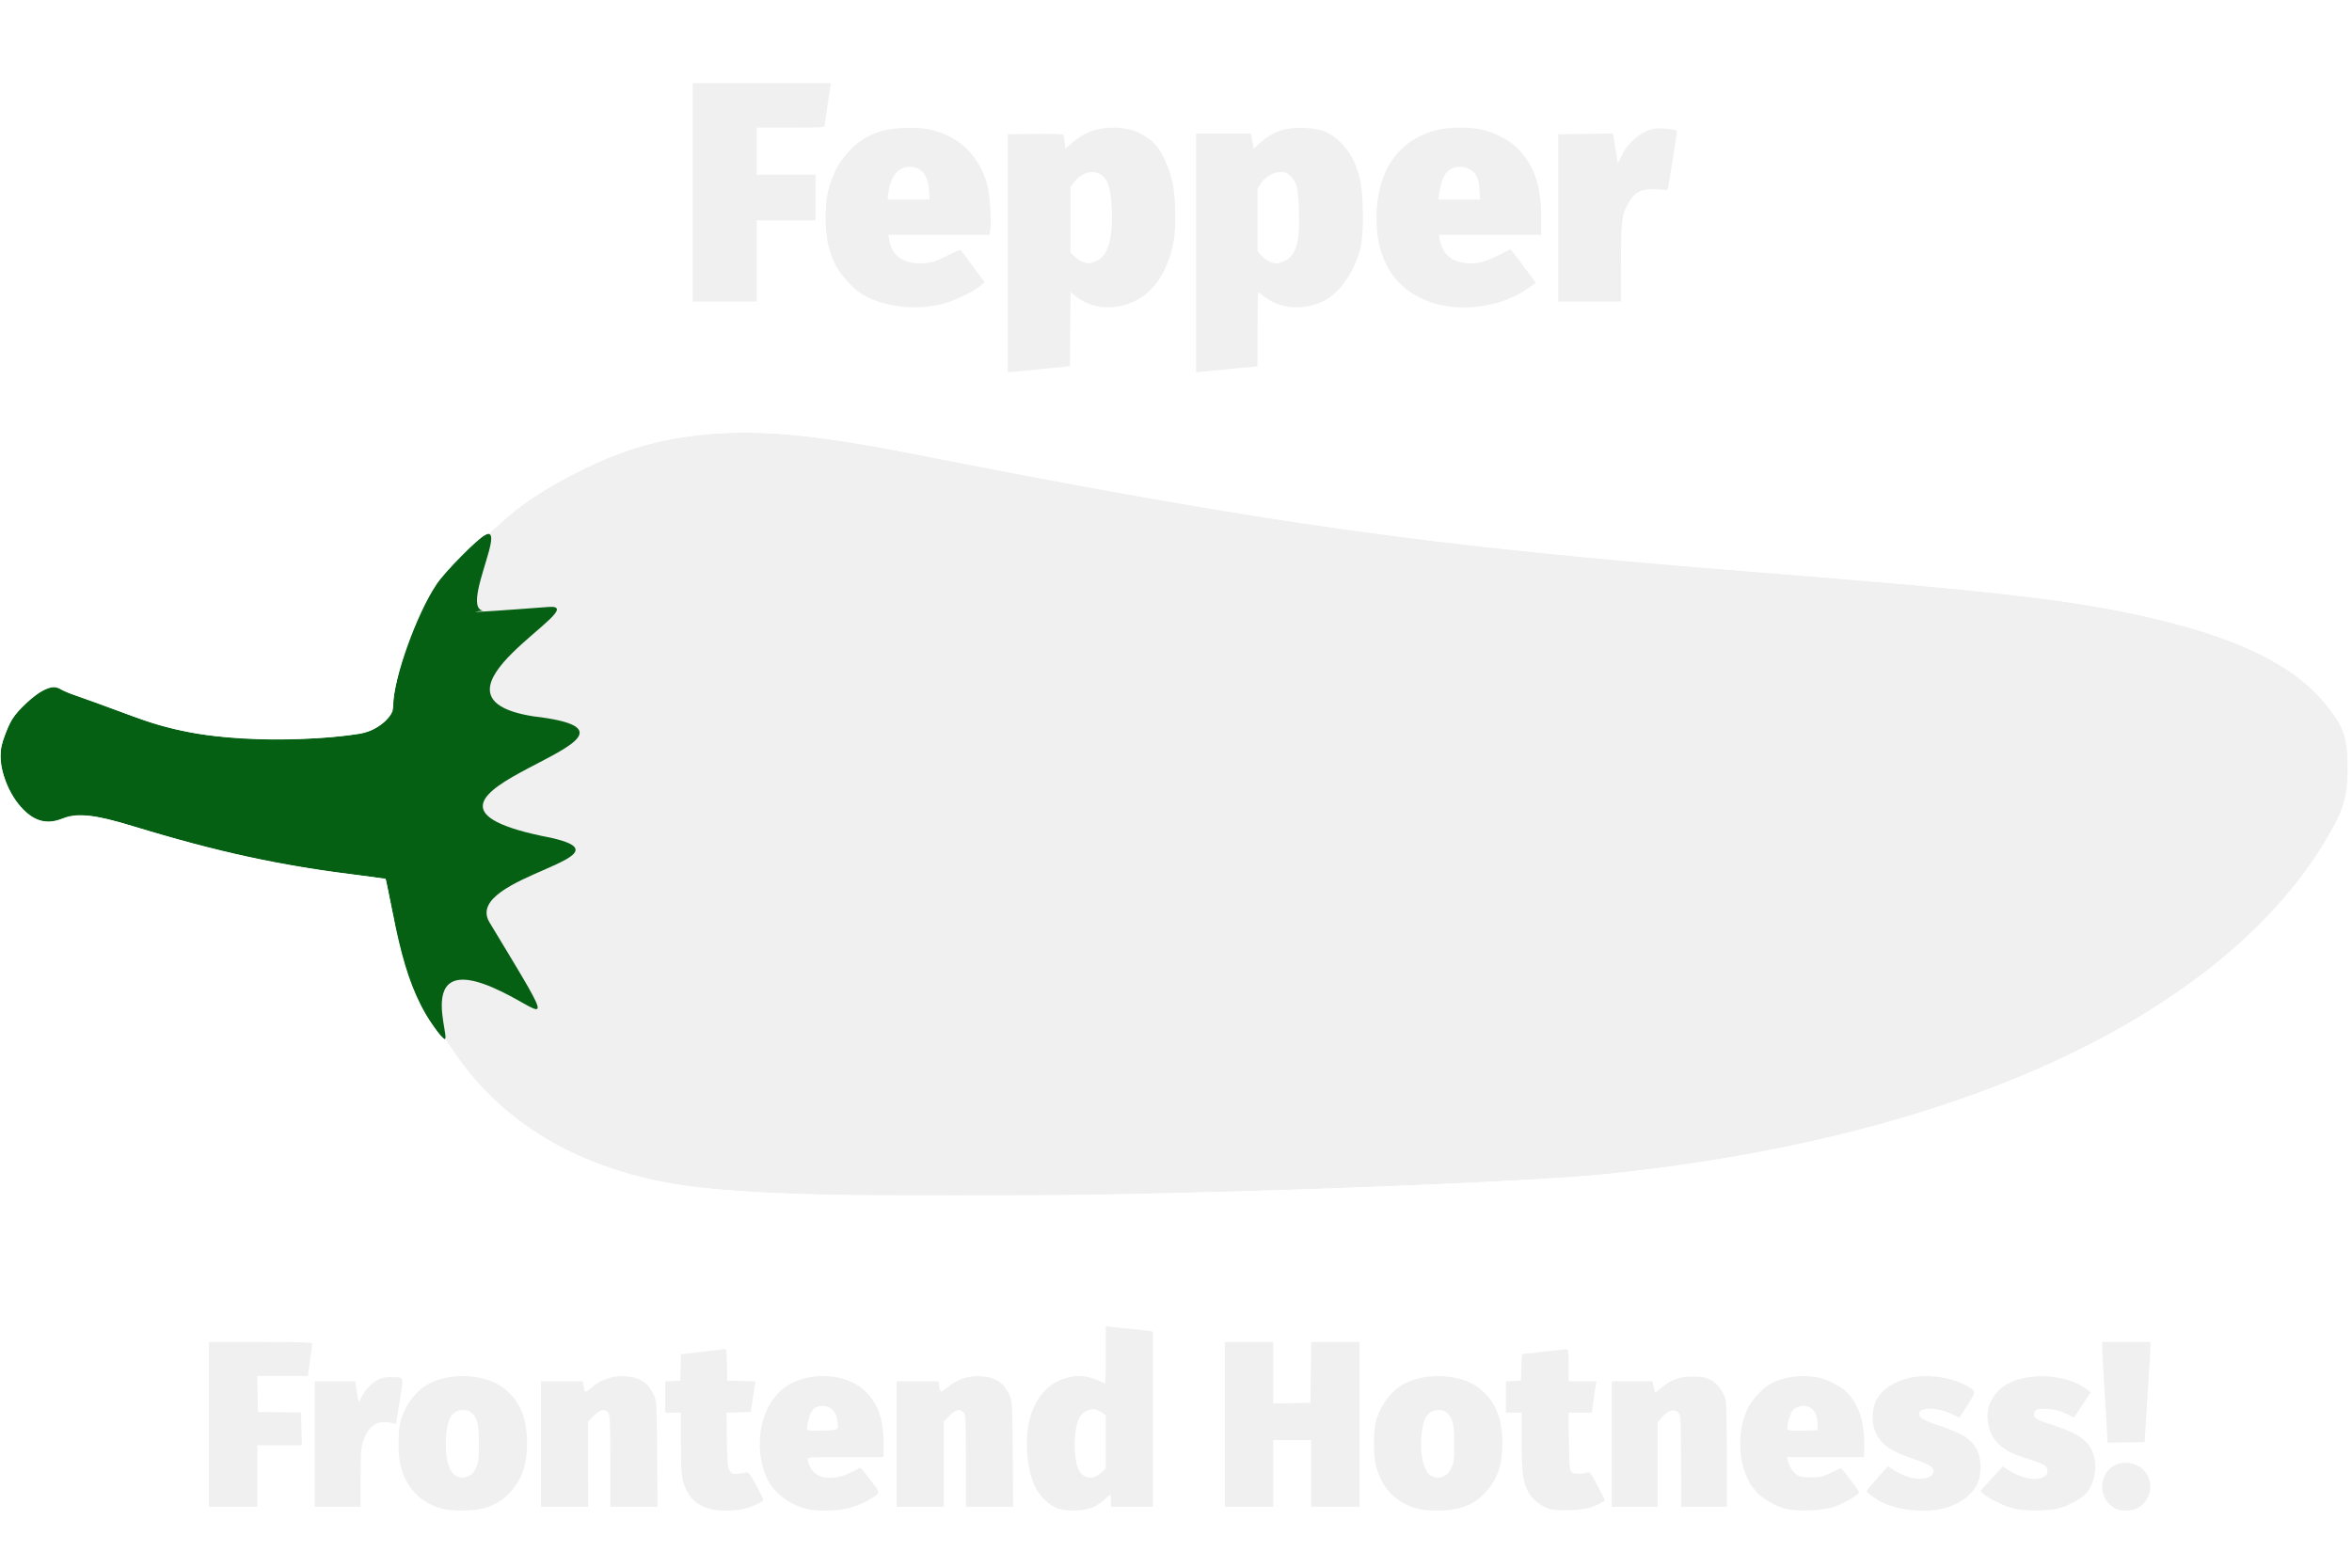
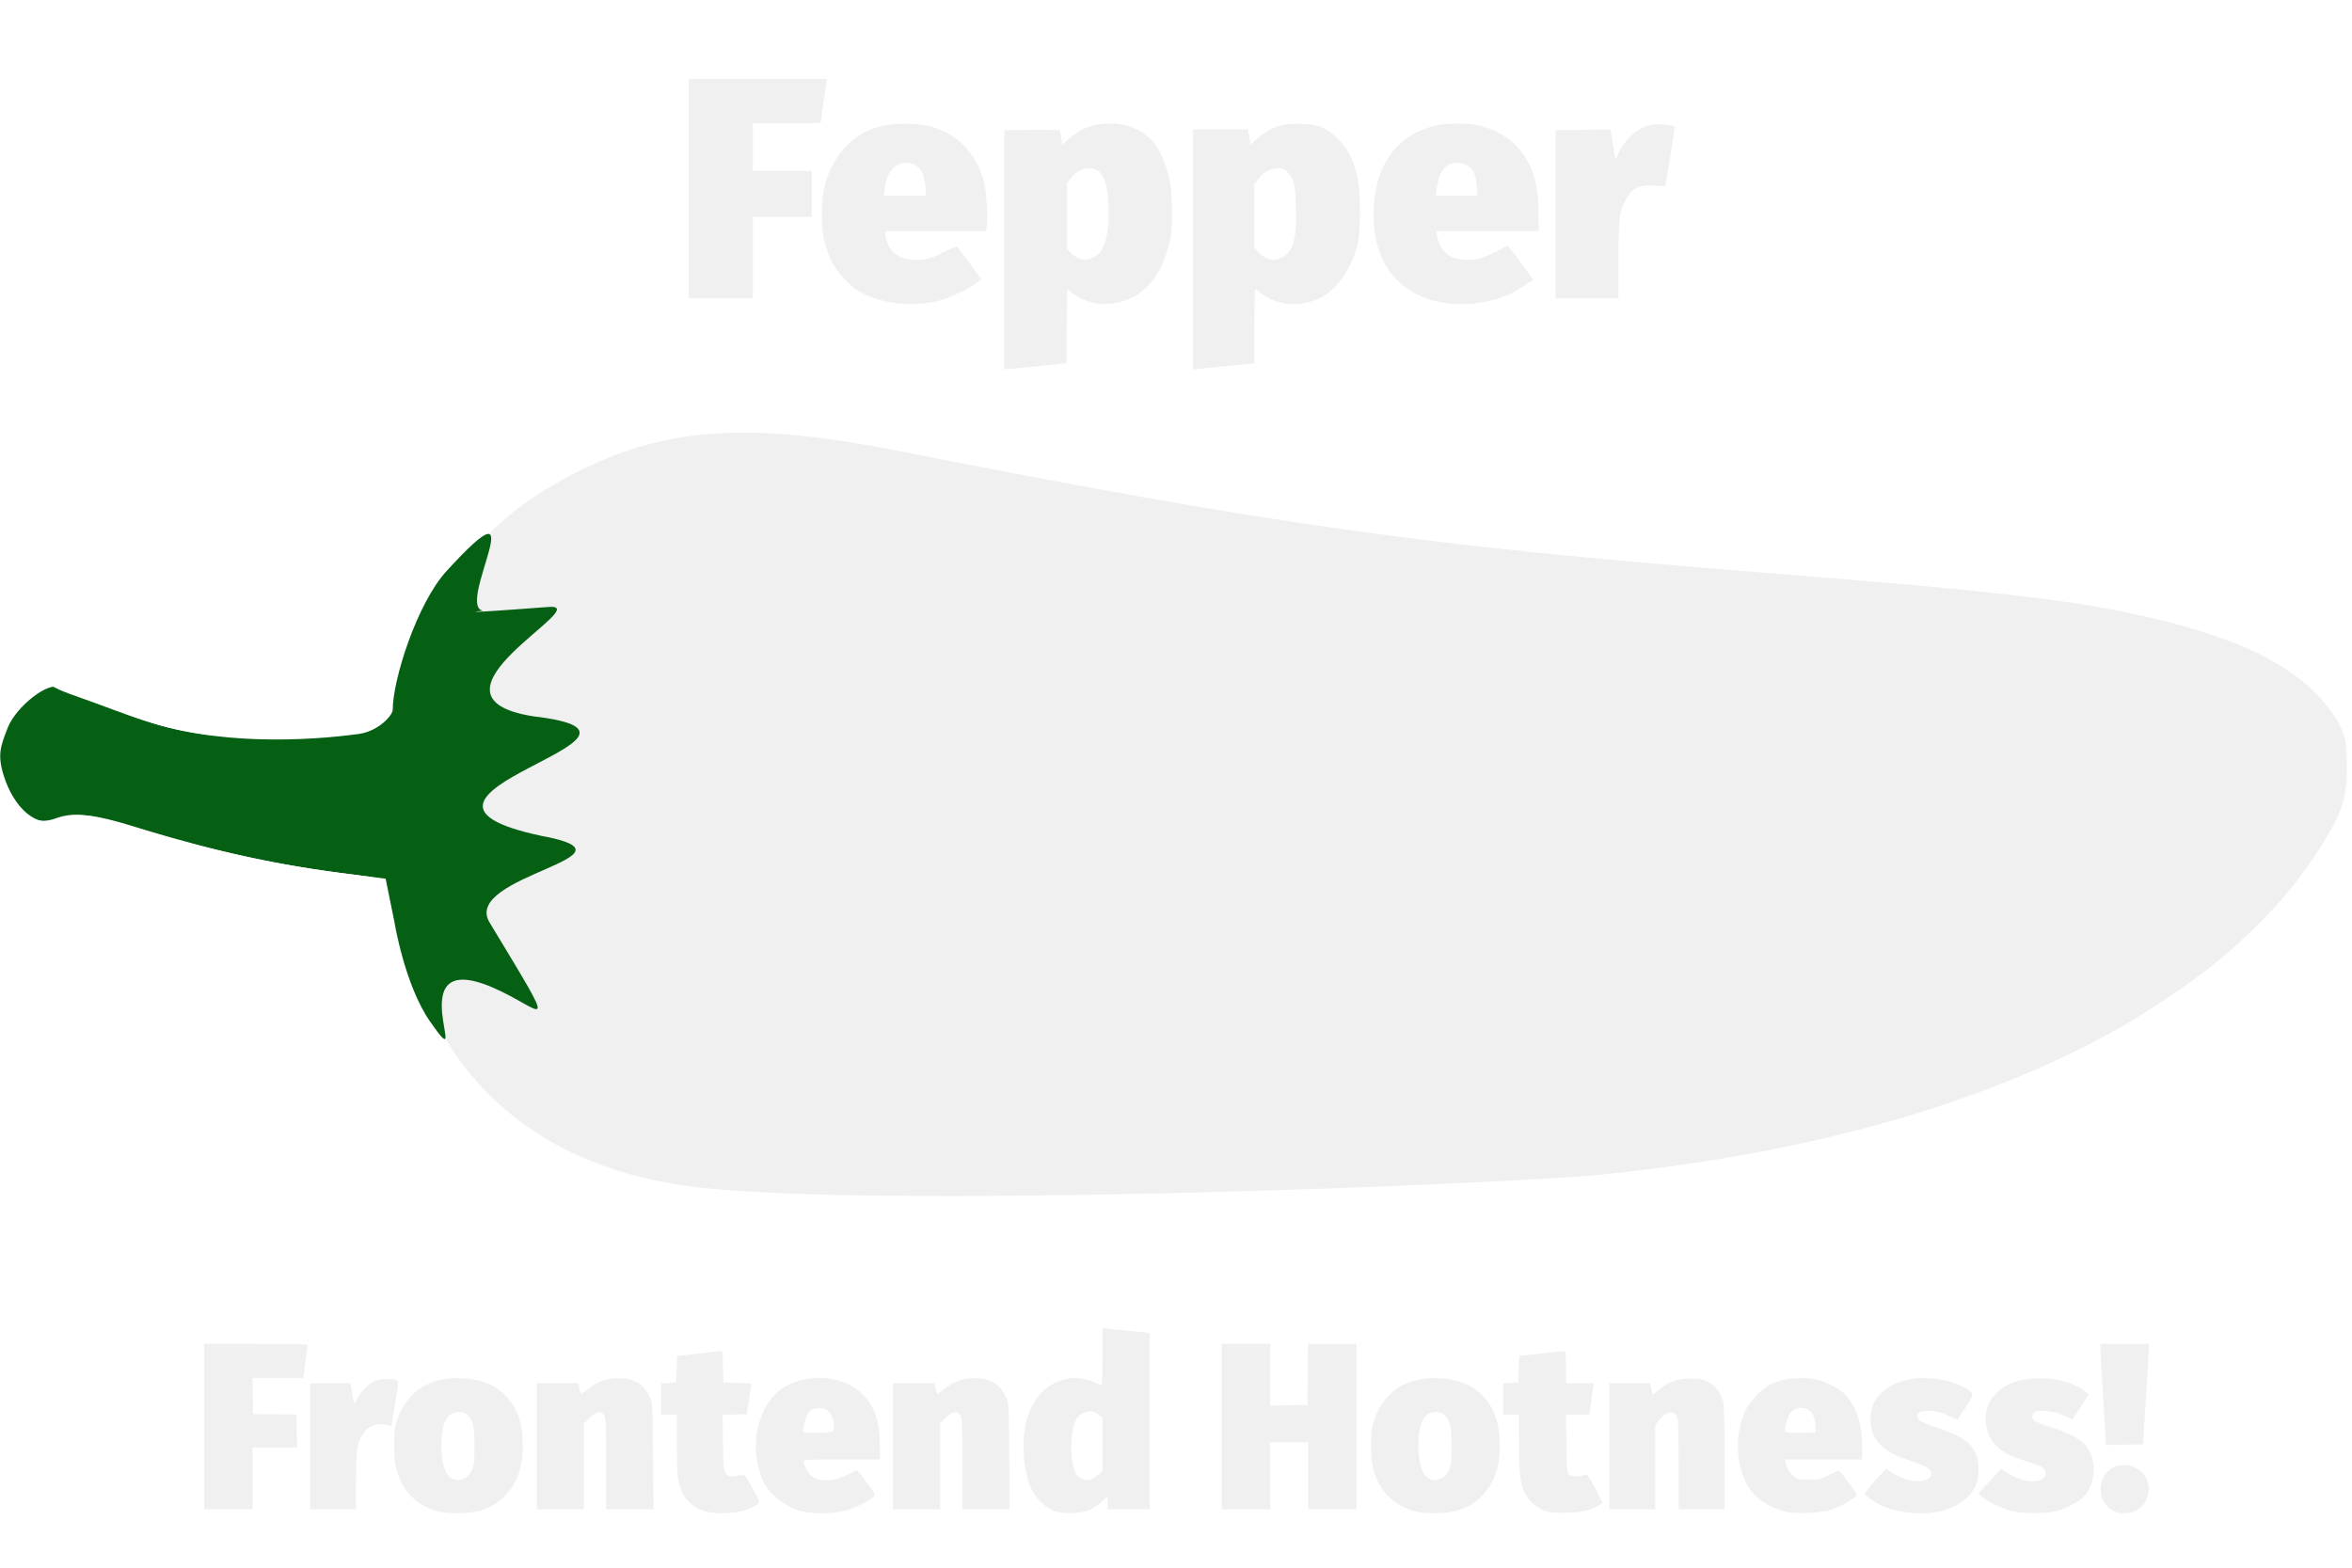
- <svg xmlns="http://www.w3.org/2000/svg" viewBox="0 0 300 200" height="200" width="300" version="1.1" id="svg3553">
+ <svg xmlns="http://www.w3.org/2000/svg" id="svg3553" version="1.1" width="300" height="200" viewBox="0 0 300 200">
  <defs id="defs18" />
-   <path id="path3563" d="m 0,104 0,-50 150,0 150,0 0,50 0,50 -150,0 -150,0 z m 204.156,45.858 c 50.145,-5.021 80.637,-22.737 92.497,-42.693 2.088,-3.513 2.791,-5.226 2.791,-9.166 0,-4.053 -0.606,-5.337 -2.565,-7.852 C 293.241,85.48 286.914,82.059 277.274,79.547 266.546,76.752 257.297,75.609 224.416,73.011 181.441,69.617 162.183,66.898 114.156,57.445 93.602,53.399 82.483,54.653 69.561,62.473 c -7.442,4.504 -12.756,11.004 -16.183,19.797 -1.501,3.849 -2.728,7.559 -2.728,8.243 0,2.691 -4.939,3.987 -15.195,3.987 -8.632,0 -11.48,-0.436 -19.263,-2.949 C 7.373,88.704 6.964,88.66 4.329,90.272 c -4.288,2.624 -4.859,9.406 -1.093,13 1.723,1.645 2.566,1.818 5.065,1.041 2.348,-0.73 4.491,-0.437 9.888,1.35 6.591,2.183 17.331,4.49 27.439,5.895 l 4.719,0.656 1.386,6.906 c 3.43,17.089 15.5,29.326 35.79,32.171 22.109,3.1 103.87,-0.155 116.633,-1.433 z" style="fill:#ffffff" />
-   <g style="display:inline" transform="translate(0.3,100)" id="layer2">
-     <g style="fill:#056013;fill-opacity:1" id="layer1" transform="matrix(0.7630778,0,0,1,-48.20587,-950.2357)">
-       <path style="fill:#056013;fill-opacity:1" d="m 134.662,980.556 c -4.253,-4.666 -5.955,-12.705 -5.955,-12.705 l -1.465,-5.511 -7.676,-0.749 c -14.561,-1.421 -26.623,-4.075 -34.755,-5.993 -5.905,-1.393 -9.294,-1.733 -11.503,-0.938 -4.509,1.622 -8.277,-1.599 -9.86,-5.363 -1.143,-2.719 -0.614,-3.82 0.638,-6.241 1.412,-2.73 7.004,-6.021 8.578,-5.048 0.416,0.257 1.545,0.648 2.51,0.87 0.965,0.221 5.804,1.568 10.754,2.993 12.438,3.581 28.554,2.876 36.847,1.995 3.272,-0.347 5.653,-2.369 5.653,-3.104 0,-3.809 4.051,-13.537 8.964,-17.647 15.51,-12.977 1.354,4.633 6.169,5.026 0,0 -6.829,0.555 10.929,-0.475 8.175,-0.474 -23.457,11.437 -2.563,13.955 27.733,2.473 -30.426,10.106 1.344,15.249 18.235,2.579 -13.403,5.052 -8.669,11.038 12.23,15.464 9.005,11.079 0.475,8.292 -16.068,-5.251 -2.81,12.697 -10.414,4.355 z" id="path4221" />
+   <path style="fill:#ffffff" d="m 0,104 0,-50 150,0 150,0 0,50 0,50 -150,0 -150,0 z m 204.156,45.858 c 50.145,-5.021 80.637,-22.737 92.497,-42.693 2.088,-3.513 2.791,-5.226 2.791,-9.166 0,-4.053 -0.606,-5.337 -2.565,-7.852 C 293.241,85.48 286.914,82.059 277.274,79.547 266.546,76.752 257.297,75.609 224.416,73.011 181.441,69.617 162.183,66.898 114.156,57.445 93.602,53.399 82.483,54.653 69.561,62.473 c -7.442,4.504 -12.756,11.004 -16.183,19.797 -1.501,3.849 -2.728,7.559 -2.728,8.243 0,2.691 -4.939,3.987 -15.195,3.987 -8.632,0 -11.48,-0.436 -19.263,-2.949 C 7.373,88.704 6.964,88.66 4.329,90.272 c -4.288,2.624 -4.859,9.406 -1.093,13 1.723,1.645 2.566,1.818 5.065,1.041 2.348,-0.73 4.491,-0.437 9.888,1.35 6.591,2.183 17.331,4.49 27.439,5.895 l 4.719,0.656 1.386,6.906 c 3.43,17.089 15.5,29.326 35.79,32.171 22.109,3.1 103.87,-0.155 116.633,-1.433 z" id="path3563" />
+   <g id="layer2" transform="translate(0.3,100)" style="display:inline">
+     <g transform="matrix(0.7630778,0,0,1,-48.20587,-950.2357)" id="layer1" style="fill:#056013;fill-opacity:1">
+       <path id="path4221" d="m 134.662,980.556 c -4.253,-4.666 -5.955,-12.705 -5.955,-12.705 l -1.465,-5.511 -7.676,-0.749 c -14.561,-1.421 -26.623,-4.075 -34.755,-5.993 -5.905,-1.393 -9.294,-1.733 -11.503,-0.938 -4.509,1.622 -8.277,-1.599 -9.86,-5.363 -1.143,-2.719 -0.614,-3.82 0.638,-6.241 1.412,-2.73 7.004,-6.021 8.578,-5.048 0.416,0.257 1.545,0.648 2.51,0.87 0.965,0.221 5.804,1.568 10.754,2.993 12.438,3.581 28.554,2.876 36.847,1.995 3.272,-0.347 5.653,-2.369 5.653,-3.104 0,-3.809 4.051,-13.537 8.964,-17.647 15.51,-12.977 1.354,4.633 6.169,5.026 0,0 -6.829,0.555 10.929,-0.475 8.175,-0.474 -23.457,11.437 -2.563,13.955 27.733,2.473 -30.426,10.106 1.344,15.249 18.235,2.579 -13.403,5.052 -8.669,11.038 12.23,15.464 9.005,11.079 0.475,8.292 -16.068,-5.251 -2.81,12.697 -10.414,4.355 z" style="fill:#056013;fill-opacity:1" />
    </g>
  </g>
-   <g transform="translate(0,100)" style="display:inline" id="layer4">
+   <g id="layer4" style="display:inline" transform="matrix(0.9962548,0,0,0.9949823,0.3000495,99.60089)">
    <g id="g3455">
      <g id="g3448">
-         <g transform="translate(0,-46)" clip-path="url(#clipPath4284)" id="g4268">
+         <g id="g4268" clip-path="url(#clipPath4284)" transform="translate(0,-46)">
          <g id="g4263">
            <g id="g3444">
-               <g id="g3441" transform="translate(0,-0.05)">
-                 <path style="fill:#ffffff" d="m -0.308,55.489 0.098,-109.866 168.111,-0.038 133.213,0.009 0.008,104.643 -0.008,96.357 -134.013,0 -167.409,0 z m 62.001,82.98 c 1.463,-0.406 2.425,-0.993 3.431,-2.093 1.444,-1.58 2.102,-3.491 2.102,-6.107 1.8e-5,-3.387 -0.941,-5.598 -3.059,-7.189 -2.281,-1.714 -6.572,-1.967 -9.365,-0.551 -1.801,0.913 -3.333,3.017 -3.789,5.205 -0.267,1.282 -0.229,4.125 0.071,5.293 0.735,2.861 2.56,4.754 5.292,5.49 1.287,0.347 3.981,0.322 5.317,-0.048 z m -3.395,-4.056 c -1.004,-0.367 -1.585,-2.403 -1.418,-4.973 0.159,-2.447 0.824,-3.507 2.204,-3.507 0.536,0 0.809,0.103 1.137,0.432 0.7,0.7 0.865,1.443 0.865,3.904 0,1.97 -0.046,2.351 -0.368,3.049 -0.274,0.594 -0.518,0.86 -0.954,1.042 -0.665,0.278 -0.833,0.284 -1.465,0.053 z m 36.424,4.175 c 1.086,-0.229 2.636,-0.936 2.632,-1.202 -0.002,-0.108 -0.408,-0.947 -0.904,-1.864 -0.7,-1.296 -0.97,-1.654 -1.207,-1.608 -0.168,0.033 -0.656,0.096 -1.084,0.14 -0.71,0.074 -0.805,0.04 -1.084,-0.385 -0.266,-0.406 -0.313,-0.909 -0.359,-3.928 l -0.054,-3.462 1.548,-0.048 1.548,-0.048 0.203,-1.334 c 0.112,-0.734 0.247,-1.613 0.3,-1.954 l 0.096,-0.62 -1.794,-0.047 -1.794,-0.047 -0.047,-2.045 c -0.046,-2.014 -0.052,-2.044 -0.417,-1.966 -0.204,0.043 -1.512,0.206 -2.908,0.36 l -2.538,0.281 -0.047,1.685 -0.047,1.685 -0.959,0.05 -0.959,0.05 0,1.993 0,1.993 1.001,0 1.001,0 0.002,3.877 c 0.002,4.203 0.121,5.038 0.904,6.376 0.876,1.494 2.439,2.24 4.714,2.249 0.752,0.003 1.765,-0.078 2.251,-0.18 z m 13.775,-0.202 c 0.736,-0.213 1.739,-0.631 2.229,-0.929 1.685,-1.024 1.658,-0.782 0.295,-2.595 -0.663,-0.882 -1.251,-1.582 -1.306,-1.556 -0.055,0.026 -0.603,0.3 -1.217,0.608 -2.195,1.102 -4.382,0.836 -5.127,-0.623 -0.189,-0.371 -0.344,-0.828 -0.344,-1.015 0,-0.335 0.08,-0.34 4.836,-0.34 l 4.836,0 -0.003,-1.793 c -0.005,-2.918 -0.624,-4.803 -2.099,-6.379 -2.116,-2.262 -6.277,-2.841 -9.501,-1.322 -3.782,1.782 -5.331,7.556 -3.275,12.205 0.754,1.704 2.772,3.292 4.917,3.87 1.438,0.387 4.184,0.325 5.757,-0.131 z m -5.526,-9.908 c -0.126,-0.204 0.181,-1.647 0.469,-2.205 0.327,-0.632 0.722,-0.841 1.59,-0.841 0.929,0 1.592,0.645 1.751,1.704 0.209,1.395 0.235,1.375 -1.867,1.428 -1.024,0.026 -1.898,-0.013 -1.943,-0.086 z m 36.662,9.759 c 0.459,-0.238 1.054,-0.665 1.324,-0.949 0.468,-0.493 0.784,-0.659 0.741,-0.391 -0.011,0.069 -0.011,0.407 0,0.75 l 0.02,0.625 2.668,0 2.668,0 0,-11.17 0,-11.17 -0.375,-0.078 c -0.206,-0.043 -1.276,-0.159 -2.376,-0.258 -1.101,-0.099 -2.283,-0.222 -2.627,-0.273 l -0.625,-0.094 0,3.697 c 0,2.034 -0.056,3.669 -0.125,3.633 -2.033,-1.042 -3.412,-1.209 -5.208,-0.632 -2.091,0.672 -3.645,2.477 -4.342,5.042 -0.743,2.735 -0.393,6.833 0.766,8.962 0.597,1.097 1.679,2.117 2.666,2.514 1.233,0.496 3.671,0.39 4.826,-0.209 z m -1.167,-3.79 c -0.601,-0.246 -0.972,-0.833 -1.193,-1.889 -0.427,-2.039 -0.178,-4.778 0.535,-5.865 0.357,-0.544 1.328,-0.984 1.871,-0.847 0.239,0.06 0.645,0.259 0.903,0.443 l 0.469,0.334 0,3.376 0,3.376 -0.459,0.438 c -0.724,0.69 -1.456,0.909 -2.126,0.635 z m 47.637,4.022 c 1.463,-0.406 2.425,-0.993 3.431,-2.093 1.444,-1.58 2.102,-3.491 2.102,-6.107 5e-5,-3.387 -0.941,-5.598 -3.058,-7.189 -2.281,-1.714 -6.572,-1.967 -9.365,-0.551 -1.801,0.913 -3.333,3.017 -3.789,5.205 -0.267,1.282 -0.229,4.125 0.071,5.293 0.735,2.861 2.56,4.754 5.292,5.49 1.287,0.347 3.981,0.322 5.317,-0.048 z m -3.395,-4.056 c -1.004,-0.367 -1.585,-2.403 -1.418,-4.973 0.159,-2.447 0.824,-3.507 2.204,-3.507 0.536,0 0.809,0.103 1.137,0.432 0.7,0.7 0.865,1.443 0.865,3.904 0,1.97 -0.046,2.351 -0.368,3.049 -0.274,0.594 -0.518,0.86 -0.954,1.042 -0.665,0.278 -0.833,0.284 -1.465,0.053 z m 20.131,3.965 c 0.459,-0.146 1.072,-0.413 1.363,-0.592 l 0.529,-0.326 -0.946,-1.843 c -0.708,-1.379 -1.009,-1.817 -1.196,-1.741 -0.602,0.246 -1.759,0.249 -2.085,0.006 -0.313,-0.234 -0.337,-0.476 -0.384,-3.932 l -0.051,-3.683 1.485,0 1.485,0 0.198,-1.459 c 0.109,-0.803 0.241,-1.703 0.294,-2.001 l 0.096,-0.542 -1.77,0 -1.77,0 0,-1.991 c 0,-1.095 -0.056,-2.022 -0.125,-2.06 -0.069,-0.038 -1.251,0.067 -2.627,0.233 -1.376,0.166 -2.668,0.305 -2.871,0.309 -0.354,0.008 -0.371,0.08 -0.417,1.716 l -0.047,1.709 -0.959,0.05 -0.959,0.05 0,1.993 0,1.993 1.001,0 1.001,0 0,3.678 c 0,4.162 0.199,5.483 1.012,6.711 0.568,0.858 1.49,1.546 2.519,1.882 0.938,0.306 4.067,0.211 5.224,-0.158 z m 31.188,-0.128 c 1.245,-0.442 3.083,-1.524 3.083,-1.814 0,-0.213 -2.146,-3.082 -2.305,-3.081 -0.062,8e-5 -0.637,0.263 -1.277,0.584 -1.047,0.525 -1.302,0.584 -2.531,0.584 -1.129,0 -1.449,-0.061 -1.838,-0.351 -0.524,-0.391 -0.96,-1.081 -1.121,-1.775 l -0.106,-0.459 4.923,0 4.923,0 0,-1.724 c 0,-2.82 -0.67,-4.859 -2.124,-6.469 -0.694,-0.768 -2.601,-1.746 -3.861,-1.98 -2.106,-0.391 -4.479,-0.045 -6.063,0.883 -0.994,0.583 -2.339,2.076 -2.847,3.162 -1.271,2.715 -1.221,6.454 0.122,9.104 0.86,1.696 2.591,3.006 4.766,3.606 1.466,0.404 4.761,0.263 6.256,-0.268 z m -6.004,-9.813 c -0.186,-0.301 0.258,-1.997 0.637,-2.43 0.789,-0.902 2.245,-0.787 2.833,0.224 0.19,0.327 0.328,0.9 0.342,1.418 l 0.022,0.869 -1.863,0.047 c -1.168,0.029 -1.903,-0.018 -1.971,-0.127 z m 19.745,10.08 c 2.231,-0.526 4.038,-1.918 4.589,-3.534 0.373,-1.096 0.335,-2.787 -0.084,-3.713 -0.709,-1.569 -1.755,-2.275 -4.974,-3.357 -1.975,-0.664 -2.518,-0.987 -2.518,-1.499 0,-0.849 2.261,-0.858 4.061,-0.016 l 1.092,0.511 1.017,-1.586 c 1.13,-1.762 1.13,-1.754 -0.056,-2.449 -1.91,-1.119 -5.099,-1.57 -7.348,-1.04 -2.043,0.482 -3.512,1.48 -4.251,2.891 -0.386,0.736 -0.549,2.177 -0.354,3.12 0.425,2.049 1.776,3.212 4.969,4.275 2.098,0.699 2.704,1.064 2.704,1.626 0,1.027 -2.122,1.289 -3.886,0.48 -0.532,-0.244 -1.18,-0.595 -1.439,-0.78 l -0.472,-0.336 -1.354,1.503 c -0.745,0.827 -1.354,1.576 -1.354,1.664 0,0.23 1.286,1.141 2.168,1.537 2.11,0.947 5.218,1.239 7.489,0.703 z m 14.684,-0.004 c 1.1,-0.25 2.708,-1.072 3.445,-1.762 1.173,-1.096 1.675,-3.277 1.161,-5.043 -0.512,-1.76 -1.797,-2.727 -5.017,-3.777 -2.231,-0.728 -2.585,-0.919 -2.585,-1.399 0,-0.659 0.377,-0.818 1.73,-0.732 0.897,0.058 1.515,0.214 2.303,0.583 l 1.077,0.504 1.042,-1.601 1.042,-1.601 -0.386,-0.312 c -1.456,-1.179 -4.044,-1.871 -6.459,-1.727 -2.826,0.168 -4.735,1.148 -5.752,2.952 -1.048,1.86 -0.536,4.556 1.121,5.898 0.939,0.761 1.459,1.008 3.568,1.696 1.881,0.614 2.329,0.849 2.387,1.252 0.091,0.631 -0.037,0.857 -0.623,1.102 -1.042,0.435 -2.818,0.043 -4.333,-0.957 l -0.699,-0.462 -1.44,1.569 -1.44,1.569 0.472,0.422 c 0.659,0.59 2.64,1.534 3.818,1.819 1.345,0.325 4.154,0.329 5.569,0.008 z m 10.596,-0.312 c 0.836,-0.637 1.312,-1.733 1.211,-2.785 -0.294,-3.056 -4.597,-3.813 -5.83,-1.026 -0.691,1.561 -0.098,3.323 1.379,4.1 0.884,0.465 2.432,0.327 3.24,-0.289 z m -240.23,-3.847 0,-3.919 2.84,0 2.84,0 -0.047,-2.097 -0.047,-2.097 -2.752,-0.03 -2.752,-0.03 -0.046,-2.293 -0.046,-2.293 3.23,0 3.23,0 0.277,-1.96 c 0.152,-1.078 0.277,-2.053 0.277,-2.168 -1.59e-4,-0.163 -1.429,-0.208 -6.588,-0.208 l -6.587,0 0,10.506 0,10.506 3.085,0 3.085,0 0,-3.919 z m 13.175,0.268 c 0,-3.161 0.044,-3.794 0.328,-4.711 0.578,-1.867 1.826,-2.728 3.424,-2.362 l 0.744,0.17 0.096,-0.518 c 0.053,-0.285 0.267,-1.586 0.476,-2.892 0.436,-2.724 0.52,-2.543 -1.181,-2.567 -0.696,-0.01 -1.198,0.088 -1.662,0.325 -0.807,0.412 -1.788,1.466 -2.157,2.319 -0.311,0.717 -0.312,0.716 -0.572,-0.914 l -0.193,-1.209 -2.57,0 -2.57,0 0,8.005 0,8.005 2.918,0 2.918,0 z m 29.018,-1.791 0,-5.442 0.729,-0.729 c 0.831,-0.831 1.434,-0.948 1.847,-0.358 0.223,0.318 0.26,1.191 0.26,6.17 l 0,5.8 3.011,0 3.011,0 -0.05,-6.712 c -0.05,-6.598 -0.057,-6.727 -0.434,-7.544 -0.721,-1.563 -1.747,-2.253 -3.548,-2.382 -1.686,-0.121 -3.117,0.36 -4.454,1.497 -0.301,0.256 -0.614,0.466 -0.694,0.466 -0.081,0 -0.197,-0.3 -0.259,-0.667 l -0.113,-0.667 -2.654,0 -2.654,0 0,8.005 0,8.005 3.002,0 3.002,0 z m 45.361,0 0,-5.442 0.729,-0.729 c 0.831,-0.831 1.434,-0.948 1.847,-0.358 0.223,0.318 0.26,1.191 0.26,6.17 l 0,5.8 3.011,0 3.011,0 -0.05,-6.712 c -0.05,-6.598 -0.057,-6.727 -0.434,-7.544 -0.721,-1.563 -1.747,-2.253 -3.548,-2.382 -1.686,-0.121 -3.117,0.36 -4.454,1.497 -0.301,0.256 -0.614,0.466 -0.694,0.466 -0.081,0 -0.197,-0.3 -0.259,-0.667 l -0.113,-0.667 -2.654,0 -2.654,0 0,8.005 0,8.005 3.002,0 3.002,0 z m 42.026,1.189 0,-4.253 2.418,0 2.418,0 0,4.253 0,4.253 3.085,0 3.085,0 0,-10.506 0,-10.506 -3.082,0 -3.082,0 -0.045,3.877 -0.045,3.877 -2.376,0.046 -2.376,0.046 0,-3.924 0,-3.924 -3.085,0 -3.085,0 0,10.506 0,10.506 3.085,0 3.085,0 0,-4.253 z m 49.03,-1.102 0,-5.354 0.497,-0.628 c 0.997,-1.258 2.192,-1.288 2.395,-0.06 0.058,0.352 0.107,3.06 0.108,6.018 l 0.002,5.378 2.918,0 2.918,0 -0.002,-6.546 c 0,-3.769 -0.07,-6.796 -0.165,-7.135 -0.303,-1.09 -1.071,-2.085 -1.942,-2.513 -0.663,-0.326 -1.07,-0.399 -2.229,-0.399 -1.72,0 -2.673,0.327 -3.922,1.344 l -0.881,0.717 -0.186,-0.739 -0.186,-0.739 -2.583,0 -2.583,0 0,8.005 0,8.005 2.918,0 2.918,0 0,-5.354 z m 62.484,-8.654 c 0.199,-3.164 0.368,-6.035 0.375,-6.379 l 0.013,-0.625 -3.085,0 -3.085,0 0.003,0.709 c 0.003,0.39 0.15,3.073 0.332,5.962 0.181,2.889 0.331,5.462 0.332,5.716 l 0.003,0.463 2.376,-0.046 2.376,-0.046 0.362,-5.754 z M 142.968,98.417 c 18.81,-0.394 40.42,-1.177 53.116,-1.925 5.65,-0.333 7.737,-0.508 12.007,-1.006 25.303,-2.952 46.594,-9.254 63.039,-18.661 3.079,-1.761 8.507,-5.406 10.897,-7.317 6.329,-5.06 11.017,-10.217 14.578,-16.037 2.343,-3.83 2.895,-5.609 2.897,-9.339 0,-1.376 -0.079,-2.914 -0.177,-3.419 -0.552,-2.849 -3.674,-6.67 -7.51,-9.193 -6.851,-4.506 -18.431,-7.656 -35.11,-9.552 -7.425,-0.844 -15.266,-1.547 -34.605,-3.101 C 182.017,15.645 161.404,12.756 118.619,4.361 103.137,1.323 96.383,0.702 88.75,1.613 83.303,2.264 78.867,3.65 73.509,6.378 c -4.218,2.147 -7.192,4.132 -9.74,6.502 -0.651,0.605 -1.483,1.237 -1.85,1.405 -0.942,0.431 -5.151,4.69 -6.25,6.323 -2.484,3.692 -5.507,12.103 -5.507,15.32 0,1.208 -0.956,2.372 -2.624,3.195 -1.712,0.845 -7.727,1.359 -14.053,1.201 C 26.133,40.141 22.205,39.4 15.64,36.957 13.759,36.258 11.358,35.387 10.304,35.023 9.249,34.659 8.138,34.215 7.834,34.035 7.091,33.596 6.536,33.625 5.468,34.157 c -1.031,0.514 -3.095,2.404 -3.82,3.499 -0.271,0.409 -0.733,1.396 -1.027,2.193 -0.425,1.154 -0.534,1.703 -0.533,2.699 0.003,2.263 1.152,4.98 2.846,6.726 1.483,1.527 2.992,1.933 4.785,1.287 2.234,-0.805 4.214,-0.62 9.077,0.848 11.296,3.41 18.752,5.023 29.323,6.344 2.35,0.294 3.062,0.438 3.121,0.634 0.042,0.14 0.382,1.792 0.756,3.673 1.19,5.988 2.127,9.105 3.665,12.187 0.802,1.608 2.207,3.689 2.84,4.207 0.246,0.201 0.908,1.046 1.471,1.878 4.729,6.983 11.624,12.02 20.375,14.885 6.102,1.998 11.931,2.766 24.181,3.185 5.617,0.192 31.501,0.202 40.441,0.015 z m -10.089,-105.286 3.586,-0.365 0.044,-4.716 0.044,-4.716 0.623,0.498 c 2.05,1.641 5.029,1.872 7.653,0.592 2.469,-1.204 4.24,-4.004 4.902,-7.75 0.303,-1.713 0.216,-5.487 -0.169,-7.338 -0.342,-1.646 -1.316,-3.855 -2.07,-4.697 -1.344,-1.501 -3.249,-2.311 -5.418,-2.304 -2.211,0.007 -3.68,0.541 -5.305,1.93 l -0.868,0.742 -0.107,-0.796 c -0.059,-0.438 -0.129,-0.871 -0.156,-0.963 -0.032,-0.106 -1.326,-0.149 -3.573,-0.119 l -3.524,0.048 0,15.17 0,15.17 0.375,-0.011 c 0.206,-0.006 1.989,-0.175 3.961,-0.376 z m 5.269,-13.629 c -0.267,-0.08 -0.736,-0.388 -1.042,-0.685 l -0.558,-0.54 0,-4.187 0,-4.187 0.424,-0.574 c 1.264,-1.713 3.425,-1.775 4.222,-0.12 0.732,1.521 0.874,5.897 0.257,7.974 -0.358,1.205 -0.805,1.801 -1.634,2.177 -0.752,0.341 -0.952,0.359 -1.669,0.144 z m 19.121,13.58 3.127,-0.298 0,-4.72 c 0,-2.596 0.042,-4.72 0.093,-4.72 0.051,0 0.37,0.222 0.709,0.493 1.992,1.594 4.94,1.864 7.481,0.683 2.125,-0.988 4.011,-3.626 4.835,-6.762 0.474,-1.803 0.423,-7.154 -0.085,-9.006 -0.577,-2.103 -1.226,-3.316 -2.399,-4.488 -1.358,-1.357 -2.417,-1.788 -4.65,-1.894 -2.415,-0.114 -4.095,0.469 -5.751,1.995 l -0.704,0.649 -0.098,-0.508 c -0.054,-0.279 -0.138,-0.714 -0.186,-0.966 l -0.087,-0.459 -3.498,0 -3.498,0 0,15.241 0,15.241 0.792,-0.092 c 0.436,-0.05 2.199,-0.226 3.919,-0.39 z m 4.666,-13.657 c -0.3,-0.13 -0.769,-0.482 -1.042,-0.781 l -0.497,-0.544 0,-4.024 0,-4.024 0.498,-0.688 c 0.603,-0.832 1.582,-1.364 2.514,-1.364 0.559,0 0.795,0.105 1.24,0.55 0.784,0.784 0.952,1.52 1.04,4.551 0.113,3.892 -0.391,5.589 -1.857,6.255 -0.815,0.37 -1.17,0.383 -1.895,0.068 z m -41.731,5.4 c 1.418,-0.352 3.97,-1.556 4.825,-2.277 l 0.572,-0.482 -1.468,-1.987 c -0.808,-1.093 -1.521,-2.045 -1.585,-2.116 -0.064,-0.071 -0.862,0.253 -1.772,0.719 -1.381,0.707 -1.851,0.863 -2.832,0.942 -2.553,0.205 -4.178,-0.852 -4.511,-2.933 l -0.109,-0.685 6.434,0 6.434,0 0.114,-0.608 c 0.174,-0.929 -0.044,-4.52 -0.344,-5.645 -0.764,-2.872 -2.457,-5.082 -4.784,-6.247 -1.879,-0.941 -3.383,-1.232 -5.866,-1.135 -2.262,0.088 -3.777,0.523 -5.365,1.54 -1.216,0.779 -2.646,2.411 -3.326,3.799 -0.983,2.005 -1.307,3.528 -1.303,6.129 0.005,2.549 0.332,4.144 1.23,5.979 0.63,1.288 2.369,3.176 3.543,3.847 2.721,1.555 6.69,2.011 10.112,1.161 z m -6.897,-14.114 c 0.279,-2.19 1.233,-3.378 2.711,-3.376 1.532,8.91e-4 2.336,0.984 2.482,3.037 l 0.081,1.132 -2.688,0 -2.688,0 0.101,-0.792 z m 77.023,14.131 c 1.642,-0.38 2.99,-0.967 4.459,-1.942 l 1.124,-0.746 -0.944,-1.281 c -1.867,-2.533 -2.271,-3.043 -2.37,-2.996 -0.055,0.026 -0.814,0.405 -1.685,0.842 -1.818,0.912 -3.001,1.119 -4.558,0.795 -1.497,-0.311 -2.404,-1.279 -2.701,-2.883 l -0.116,-0.625 6.523,0 6.523,0 0,-2.153 c 0,-4.237 -0.929,-6.85 -3.215,-9.047 -0.992,-0.954 -2.864,-1.901 -4.394,-2.226 -1.671,-0.354 -4.239,-0.318 -5.799,0.081 -4.819,1.232 -7.594,5.271 -7.602,11.06 -0.003,2.45 0.326,4.112 1.175,5.928 2.096,4.487 7.575,6.583 13.582,5.194 z m -6.737,-14.19 c 0.383,-2.423 1.108,-3.319 2.684,-3.318 0.886,8.02e-4 1.689,0.466 2.07,1.201 0.157,0.303 0.32,1.092 0.364,1.758 l 0.078,1.209 -2.665,0 -2.665,0 0.134,-0.851 z m -87.071,8.689 0,-5.17 3.752,0 3.752,0 0,-2.918 0,-2.918 -3.752,0 -3.752,0 0,-3.002 0,-3.002 4.336,0 c 4.016,0 4.336,-0.022 4.343,-0.292 0.004,-0.161 0.18,-1.436 0.392,-2.835 l 0.385,-2.543 -8.813,0 -8.813,0 0,13.925 0,13.925 4.086,0 4.086,0 z m 110.234,0.184 c 0,-5.526 0.104,-6.236 1.153,-7.89 0.758,-1.195 1.549,-1.53 3.362,-1.427 l 1.443,0.082 0.622,-3.742 c 0.342,-2.058 0.587,-3.777 0.544,-3.82 -0.166,-0.166 -1.909,-0.36 -2.621,-0.292 -1.661,0.159 -3.534,1.634 -4.42,3.48 l -0.48,1.001 -0.136,-0.834 c -0.075,-0.459 -0.214,-1.322 -0.31,-1.918 l -0.173,-1.084 -3.494,0.048 -3.494,0.048 0,10.667 0,10.667 4.002,0 4.002,0 0,-4.985 z" id="path3346" />
+               <g transform="translate(0,-0.05)" id="g3441">
+                 <path id="path3346" d="m -1.305,55.865 0.023,-110.923 169.132,0.016 133.98,0.009 -0.035,105.594 0.035,97.4 -134.827,0 -168.286,0 z M 61.065,139.669 c 1.471,-0.41 2.438,-1.003 3.45,-2.114 1.452,-1.595 2.113,-3.526 2.113,-6.167 1.8e-5,-3.42 -0.946,-5.653 -3.075,-7.26 -2.294,-1.731 -6.607,-1.986 -9.416,-0.557 -1.81,0.922 -3.351,3.047 -3.809,5.257 -0.269,1.295 -0.23,4.166 0.072,5.346 0.739,2.89 2.574,4.801 5.321,5.544 1.294,0.35 4.003,0.325 5.345,-0.049 z m -3.413,-4.096 c -1.01,-0.371 -1.593,-2.426 -1.426,-5.023 0.159,-2.471 0.829,-3.542 2.216,-3.542 0.539,0 0.813,0.104 1.143,0.436 0.704,0.707 0.869,1.457 0.869,3.943 0,1.99 -0.046,2.374 -0.37,3.079 -0.276,0.6 -0.521,0.869 -0.959,1.053 -0.669,0.281 -0.837,0.287 -1.473,0.053 z m 36.622,4.216 c 1.092,-0.231 2.65,-0.945 2.647,-1.214 -0.002,-0.109 -0.41,-0.956 -0.909,-1.883 -0.704,-1.308 -0.975,-1.671 -1.213,-1.624 -0.169,0.033 -0.659,0.097 -1.09,0.142 -0.714,0.075 -0.81,0.04 -1.09,-0.389 -0.268,-0.41 -0.314,-0.918 -0.361,-3.967 l -0.054,-3.496 1.556,-0.048 1.556,-0.049 0.204,-1.347 c 0.112,-0.741 0.248,-1.629 0.301,-1.973 l 0.097,-0.626 -1.804,-0.047 -1.804,-0.048 -0.047,-2.065 c -0.046,-2.034 -0.053,-2.064 -0.419,-1.985 -0.205,0.044 -1.52,0.208 -2.924,0.364 l -2.551,0.284 -0.048,1.701 -0.047,1.701 -0.964,0.05 -0.964,0.05 0,2.013 0,2.013 1.006,0 1.006,0 0.002,3.916 c 0.002,4.244 0.121,5.088 0.909,6.439 0.88,1.509 2.453,2.262 4.739,2.272 0.756,0.003 1.775,-0.079 2.264,-0.182 z m 13.85,-0.204 c 0.74,-0.215 1.748,-0.637 2.241,-0.938 1.694,-1.035 1.667,-0.79 0.297,-2.62 -0.667,-0.891 -1.257,-1.598 -1.313,-1.572 -0.056,0.026 -0.606,0.303 -1.224,0.614 -2.207,1.113 -4.406,0.844 -5.154,-0.629 -0.19,-0.375 -0.346,-0.836 -0.346,-1.025 0,-0.338 0.08,-0.344 4.863,-0.344 l 4.863,0 -0.003,-1.811 c -0.005,-2.947 -0.627,-4.851 -2.11,-6.443 -2.128,-2.285 -6.311,-2.869 -9.553,-1.335 -3.802,1.8 -5.36,7.631 -3.293,12.326 0.758,1.721 2.787,3.325 4.944,3.908 1.446,0.391 4.207,0.328 5.789,-0.132 z m -5.556,-10.006 c -0.127,-0.206 0.182,-1.663 0.472,-2.227 0.328,-0.638 0.726,-0.849 1.599,-0.849 0.934,0 1.601,0.652 1.76,1.721 0.21,1.409 0.236,1.388 -1.877,1.442 -1.029,0.026 -1.908,-0.013 -1.954,-0.087 z m 36.861,9.855 c 0.461,-0.24 1.06,-0.672 1.331,-0.958 0.47,-0.498 0.788,-0.666 0.745,-0.395 -0.011,0.069 -0.011,0.411 0,0.758 l 0.02,0.632 2.683,0 2.683,0 0,-11.281 0,-11.281 -0.377,-0.079 c -0.208,-0.043 -1.283,-0.161 -2.389,-0.26 -1.107,-0.1 -2.295,-0.224 -2.641,-0.276 l -0.629,-0.095 0,3.734 c 0,2.054 -0.057,3.705 -0.126,3.669 -2.044,-1.052 -3.431,-1.221 -5.236,-0.638 -2.103,0.679 -3.665,2.501 -4.365,5.092 -0.747,2.762 -0.395,6.901 0.77,9.051 0.6,1.108 1.688,2.138 2.681,2.539 1.24,0.501 3.691,0.394 4.852,-0.211 z m -1.174,-3.828 c -0.604,-0.248 -0.977,-0.841 -1.199,-1.907 -0.43,-2.06 -0.179,-4.825 0.537,-5.923 0.358,-0.55 1.335,-0.994 1.881,-0.856 0.24,0.06 0.649,0.262 0.908,0.447 l 0.471,0.337 0,3.41 0,3.41 -0.461,0.442 c -0.727,0.697 -1.464,0.918 -2.138,0.641 z m 47.895,4.061 c 1.471,-0.41 2.438,-1.003 3.45,-2.114 1.452,-1.595 2.113,-3.526 2.113,-6.167 5e-5,-3.42 -0.946,-5.653 -3.075,-7.26 -2.294,-1.731 -6.607,-1.986 -9.416,-0.557 -1.81,0.922 -3.351,3.047 -3.809,5.257 -0.269,1.295 -0.23,4.166 0.071,5.346 0.739,2.89 2.574,4.801 5.321,5.544 1.294,0.35 4.003,0.325 5.345,-0.049 z m -3.413,-4.096 c -1.01,-0.371 -1.593,-2.426 -1.426,-5.023 0.159,-2.471 0.829,-3.542 2.216,-3.542 0.539,0 0.813,0.104 1.143,0.436 0.704,0.707 0.869,1.457 0.869,3.943 0,1.99 -0.046,2.374 -0.37,3.079 -0.276,0.6 -0.521,0.869 -0.959,1.053 -0.669,0.281 -0.837,0.287 -1.473,0.053 z m 20.24,4.005 c 0.461,-0.148 1.078,-0.417 1.371,-0.598 l 0.532,-0.329 -0.951,-1.862 c -0.712,-1.392 -1.015,-1.835 -1.203,-1.758 -0.605,0.248 -1.769,0.251 -2.096,0.006 -0.315,-0.237 -0.338,-0.481 -0.386,-3.971 l -0.051,-3.719 1.493,0 1.493,0 0.199,-1.474 c 0.11,-0.811 0.243,-1.72 0.296,-2.021 l 0.096,-0.547 -1.779,0 -1.779,0 0,-2.011 c 0,-1.106 -0.057,-2.042 -0.126,-2.081 -0.069,-0.038 -1.258,0.068 -2.641,0.236 -1.383,0.168 -2.682,0.308 -2.887,0.312 -0.356,0.008 -0.373,0.081 -0.419,1.734 l -0.048,1.726 -0.964,0.05 -0.964,0.05 0,2.013 0,2.013 1.006,0 1.006,0 0,3.714 c 0,4.203 0.201,5.538 1.018,6.777 0.571,0.866 1.498,1.562 2.532,1.9 0.943,0.309 4.089,0.213 5.253,-0.16 z m 31.357,-0.13 c 1.252,-0.447 3.1,-1.539 3.1,-1.832 0,-0.215 -2.158,-3.112 -2.318,-3.112 -0.062,9e-5 -0.64,0.265 -1.284,0.589 -1.052,0.53 -1.309,0.589 -2.545,0.589 -1.136,0 -1.457,-0.062 -1.848,-0.354 -0.527,-0.395 -0.965,-1.092 -1.127,-1.793 l -0.107,-0.463 4.95,0 4.95,0 0,-1.742 c 0,-2.848 -0.673,-4.907 -2.136,-6.533 -0.698,-0.776 -2.615,-1.764 -3.882,-1.999 -2.117,-0.394 -4.503,-0.045 -6.096,0.892 -0.999,0.588 -2.352,2.097 -2.863,3.193 -1.278,2.742 -1.227,6.518 0.123,9.194 0.864,1.713 2.605,3.036 4.792,3.642 1.473,0.408 4.787,0.265 6.29,-0.271 z m -6.036,-9.91 c -0.187,-0.304 0.259,-2.017 0.64,-2.454 0.794,-0.911 2.257,-0.795 2.848,0.226 0.191,0.33 0.33,0.909 0.344,1.432 l 0.022,0.878 -1.873,0.047 c -1.174,0.03 -1.914,-0.018 -1.982,-0.129 z m 19.852,10.18 c 2.243,-0.531 4.06,-1.937 4.614,-3.57 0.375,-1.106 0.337,-2.814 -0.085,-3.75 -0.713,-1.585 -1.764,-2.297 -5.001,-3.391 -1.986,-0.671 -2.531,-0.997 -2.531,-1.514 0,-0.858 2.273,-0.867 4.083,-0.016 l 1.098,0.516 1.023,-1.602 c 1.136,-1.78 1.137,-1.772 -0.056,-2.474 -1.92,-1.13 -5.127,-1.586 -7.388,-1.05 -2.054,0.486 -3.531,1.495 -4.274,2.919 -0.388,0.744 -0.552,2.199 -0.356,3.151 0.428,2.07 1.786,3.243 4.996,4.318 2.109,0.706 2.719,1.074 2.719,1.642 0,1.037 -2.134,1.302 -3.907,0.485 -0.535,-0.246 -1.186,-0.601 -1.447,-0.787 l -0.475,-0.339 -1.361,1.518 c -0.749,0.835 -1.361,1.591 -1.361,1.68 0,0.232 1.293,1.153 2.18,1.552 2.122,0.956 5.246,1.251 7.53,0.71 z m 14.764,-0.004 c 1.106,-0.253 2.723,-1.083 3.464,-1.779 1.179,-1.107 1.684,-3.309 1.168,-5.093 -0.514,-1.777 -1.807,-2.754 -5.044,-3.815 -2.244,-0.735 -2.599,-0.928 -2.599,-1.413 0,-0.665 0.379,-0.826 1.739,-0.739 0.902,0.058 1.523,0.216 2.315,0.588 l 1.083,0.509 1.048,-1.617 1.048,-1.617 -0.388,-0.315 c -1.463,-1.19 -4.066,-1.889 -6.494,-1.744 -2.842,0.17 -4.761,1.159 -5.783,2.981 -1.054,1.879 -0.539,4.601 1.127,5.956 0.944,0.768 1.467,1.018 3.588,1.713 1.892,0.62 2.341,0.857 2.4,1.265 0.091,0.637 -0.038,0.866 -0.627,1.113 -1.048,0.44 -2.834,0.043 -4.357,-0.967 l -0.703,-0.466 -1.448,1.585 -1.448,1.585 0.474,0.427 c 0.663,0.596 2.654,1.549 3.839,1.837 1.353,0.329 4.176,0.332 5.599,0.008 z m 10.654,-0.315 c 0.84,-0.644 1.319,-1.75 1.218,-2.813 -0.295,-3.086 -4.622,-3.851 -5.862,-1.036 -0.694,1.577 -0.099,3.356 1.387,4.141 0.889,0.47 2.445,0.33 3.258,-0.292 z m -241.535,-3.885 0,-3.958 2.855,0 2.855,0 -0.047,-2.118 -0.047,-2.118 -2.767,-0.03 -2.767,-0.03 -0.047,-2.316 -0.047,-2.316 3.248,0 3.248,0 0.279,-1.979 c 0.153,-1.088 0.278,-2.074 0.278,-2.189 -1.59e-4,-0.165 -1.437,-0.211 -6.623,-0.211 l -6.623,0 0,10.611 0,10.611 3.102,0 3.102,0 0,-3.958 z m 13.246,0.27 c 0,-3.192 0.044,-3.831 0.33,-4.758 0.581,-1.885 1.836,-2.755 3.443,-2.385 l 0.748,0.172 0.097,-0.523 c 0.053,-0.288 0.269,-1.602 0.479,-2.921 0.439,-2.751 0.522,-2.568 -1.188,-2.592 -0.699,-0.01 -1.205,0.089 -1.671,0.328 -0.811,0.416 -1.798,1.481 -2.169,2.342 -0.313,0.725 -0.314,0.723 -0.576,-0.923 l -0.194,-1.221 -2.584,0 -2.584,0 0,8.084 0,8.084 2.934,0 2.934,0 z m 29.175,-1.808 0,-5.496 0.732,-0.736 c 0.836,-0.84 1.441,-0.957 1.857,-0.361 0.224,0.321 0.261,1.203 0.261,6.232 l 0,5.857 3.027,0 3.027,0 -0.051,-6.779 c -0.05,-6.663 -0.057,-6.793 -0.436,-7.619 -0.725,-1.579 -1.757,-2.275 -3.567,-2.406 -1.696,-0.122 -3.134,0.363 -4.479,1.512 -0.303,0.259 -0.617,0.471 -0.698,0.471 -0.081,0 -0.198,-0.303 -0.26,-0.674 l -0.113,-0.674 -2.668,0 -2.668,0 0,8.084 0,8.084 3.018,0 3.018,0 z m 45.608,0 0,-5.496 0.732,-0.736 c 0.836,-0.84 1.441,-0.957 1.857,-0.361 0.224,0.321 0.261,1.203 0.261,6.232 l 0,5.857 3.027,0 3.027,0 -0.051,-6.779 c -0.05,-6.663 -0.057,-6.793 -0.436,-7.619 -0.725,-1.579 -1.757,-2.275 -3.567,-2.406 -1.696,-0.122 -3.134,0.363 -4.479,1.512 -0.303,0.259 -0.617,0.471 -0.698,0.471 -0.081,0 -0.198,-0.303 -0.26,-0.674 l -0.113,-0.674 -2.668,0 -2.668,0 0,8.084 0,8.084 3.018,0 3.018,0 z m 42.254,1.201 0,-4.295 2.431,0 2.431,0 0,4.295 0,4.295 3.102,0 3.102,0 0,-10.611 0,-10.611 -3.099,0 -3.099,0 -0.045,3.916 -0.045,3.916 -2.389,0.047 -2.389,0.046 0,-3.963 0,-3.963 -3.102,0 -3.102,0 0,10.611 0,10.611 3.102,0 3.102,0 0,-4.295 z m 49.296,-1.113 0,-5.407 0.5,-0.634 c 1.002,-1.271 2.204,-1.301 2.408,-0.061 0.058,0.355 0.107,3.091 0.108,6.078 l 0.002,5.432 2.934,0 2.934,0 -0.002,-6.611 c 0,-3.806 -0.071,-6.863 -0.166,-7.206 -0.305,-1.101 -1.077,-2.106 -1.952,-2.538 -0.666,-0.329 -1.076,-0.403 -2.241,-0.403 -1.729,0 -2.688,0.33 -3.943,1.357 l -0.886,0.724 -0.187,-0.746 -0.187,-0.746 -2.597,0 -2.597,0 0,8.084 0,8.084 2.934,0 2.934,0 0,-5.407 z m 62.823,-8.74 c 0.2,-3.196 0.37,-6.095 0.377,-6.442 l 0.013,-0.632 -3.102,0 -3.102,0 0.003,0.716 c 0.003,0.394 0.151,3.103 0.333,6.021 0.182,2.918 0.332,5.516 0.333,5.773 l 0.003,0.468 2.389,-0.046 2.389,-0.046 0.364,-5.811 z M 142.782,99.219 c 18.912,-0.397 40.639,-1.188 53.404,-1.944 5.68,-0.336 7.779,-0.513 12.073,-1.016 25.441,-2.981 46.847,-9.346 63.381,-18.846 3.095,-1.779 8.553,-5.459 10.956,-7.389 6.363,-5.11 11.077,-10.319 14.657,-16.196 2.356,-3.868 2.911,-5.665 2.913,-9.432 0,-1.389 -0.079,-2.943 -0.177,-3.453 -0.555,-2.877 -3.694,-6.736 -7.551,-9.284 -6.888,-4.551 -18.531,-7.732 -35.301,-9.647 -7.465,-0.852 -15.349,-1.562 -34.792,-3.132 C 182.044,15.626 161.318,12.708 118.302,4.23 102.735,1.162 95.944,0.535 88.27,1.455 82.793,2.112 78.333,3.512 72.946,6.267 c -4.241,2.168 -7.232,4.173 -9.793,6.567 -0.654,0.611 -1.491,1.25 -1.86,1.419 -0.947,0.435 -5.179,4.737 -6.284,6.386 -2.497,3.729 -5.537,12.223 -5.537,15.472 0,1.22 -0.961,2.396 -2.638,3.227 -1.722,0.853 -7.769,1.372 -14.13,1.213 C 25.312,40.365 21.363,39.616 14.762,37.15 12.872,36.443 10.458,35.564 9.397,35.196 8.337,34.829 7.22,34.38 6.915,34.199 6.167,33.756 5.609,33.784 4.535,34.322 c -1.037,0.519 -3.112,2.428 -3.841,3.533 -0.273,0.413 -0.737,1.41 -1.033,2.215 -0.428,1.165 -0.537,1.72 -0.536,2.726 0.003,2.285 1.158,5.03 2.862,6.793 1.491,1.542 3.008,1.952 4.811,1.3 2.246,-0.813 4.237,-0.626 9.126,0.856 11.357,3.444 18.853,5.073 29.482,6.407 2.363,0.297 3.078,0.443 3.138,0.64 0.042,0.141 0.384,1.81 0.76,3.709 1.196,6.047 2.139,9.195 3.685,12.308 0.807,1.624 2.219,3.726 2.855,4.249 0.247,0.203 0.913,1.057 1.479,1.896 4.755,7.052 11.687,12.139 20.486,15.033 6.135,2.018 11.995,2.793 24.313,3.217 5.647,0.194 31.672,0.204 40.661,0.015 z m -10.144,-106.33 3.605,-0.369 0.044,-4.763 0.044,-4.763 0.626,0.503 c 2.061,1.657 5.057,1.89 7.695,0.598 2.482,-1.215 4.263,-4.044 4.929,-7.827 0.304,-1.73 0.217,-5.541 -0.17,-7.411 -0.344,-1.662 -1.323,-3.893 -2.081,-4.743 -1.351,-1.515 -3.266,-2.333 -5.447,-2.326 -2.223,0.007 -3.7,0.547 -5.333,1.949 l -0.873,0.749 -0.107,-0.804 c -0.059,-0.442 -0.13,-0.88 -0.157,-0.972 -0.032,-0.107 -1.333,-0.151 -3.593,-0.12 l -3.543,0.049 0,15.32 0,15.32 0.377,-0.011 c 0.208,-0.006 2,-0.177 3.982,-0.38 z m 5.297,-13.764 c -0.268,-0.081 -0.74,-0.392 -1.048,-0.692 l -0.561,-0.546 0,-4.229 0,-4.229 0.426,-0.58 c 1.271,-1.73 3.444,-1.792 4.245,-0.122 0.736,1.536 0.878,5.956 0.259,8.053 -0.359,1.217 -0.809,1.818 -1.643,2.199 -0.756,0.345 -0.957,0.362 -1.678,0.146 z m 19.225,13.715 3.144,-0.301 0,-4.767 c 0,-2.622 0.042,-4.767 0.094,-4.767 0.052,0 0.372,0.224 0.713,0.498 2.003,1.61 4.967,1.882 7.521,0.69 2.137,-0.997 4.033,-3.662 4.862,-6.829 0.476,-1.821 0.425,-7.225 -0.086,-9.095 -0.58,-2.124 -1.232,-3.349 -2.412,-4.533 -1.365,-1.37 -2.43,-1.806 -4.675,-1.912 -2.428,-0.115 -4.117,0.473 -5.782,2.015 l -0.708,0.656 -0.099,-0.513 c -0.054,-0.282 -0.138,-0.721 -0.187,-0.976 l -0.088,-0.463 -3.517,0 -3.517,0 0,15.392 0,15.392 0.796,-0.093 c 0.438,-0.051 2.211,-0.228 3.94,-0.394 z m 4.692,-13.792 c -0.302,-0.132 -0.773,-0.487 -1.048,-0.789 l -0.5,-0.55 0,-4.064 0,-4.064 0.501,-0.694 c 0.606,-0.841 1.591,-1.377 2.527,-1.377 0.562,0 0.8,0.106 1.247,0.555 0.788,0.792 0.957,1.535 1.046,4.596 0.113,3.93 -0.393,5.645 -1.867,6.317 -0.819,0.374 -1.177,0.386 -1.906,0.068 z m -41.957,5.454 c 1.426,-0.356 3.991,-1.572 4.851,-2.3 l 0.575,-0.487 -1.476,-2.007 c -0.812,-1.104 -1.529,-2.066 -1.593,-2.137 -0.064,-0.072 -0.866,0.255 -1.782,0.726 -1.389,0.714 -1.861,0.872 -2.847,0.952 -2.566,0.207 -4.201,-0.86 -4.535,-2.962 l -0.11,-0.691 6.469,0 6.469,0 0.115,-0.614 c 0.175,-0.939 -0.044,-4.565 -0.345,-5.701 -0.768,-2.901 -2.47,-5.132 -4.81,-6.309 -1.889,-0.95 -3.402,-1.244 -5.898,-1.146 -2.274,0.089 -3.797,0.528 -5.394,1.555 -1.223,0.787 -2.66,2.435 -3.344,3.836 -0.988,2.025 -1.314,3.563 -1.31,6.19 0.005,2.574 0.334,4.185 1.236,6.038 0.634,1.301 2.381,3.207 3.562,3.885 2.736,1.57 6.727,2.031 10.167,1.173 z m -6.934,-14.254 c 0.281,-2.211 1.24,-3.411 2.725,-3.41 1.541,8.99e-4 2.348,0.994 2.496,3.067 l 0.082,1.143 -2.702,0 -2.702,0 0.102,-0.8 z m 77.442,14.271 c 1.651,-0.384 3.006,-0.976 4.483,-1.962 l 1.13,-0.754 -0.949,-1.294 c -1.877,-2.558 -2.283,-3.073 -2.383,-3.026 -0.056,0.026 -0.818,0.409 -1.694,0.851 -1.828,0.921 -3.018,1.13 -4.583,0.803 -1.505,-0.314 -2.417,-1.292 -2.716,-2.911 l -0.116,-0.632 6.558,0 6.558,0 0,-2.175 c 0,-4.279 -0.934,-6.918 -3.232,-9.137 -0.998,-0.963 -2.879,-1.92 -4.418,-2.248 -1.68,-0.358 -4.262,-0.321 -5.831,0.082 -4.845,1.245 -7.636,5.323 -7.643,11.169 -0.003,2.475 0.328,4.152 1.181,5.987 2.107,4.532 7.617,6.648 13.656,5.245 z m -6.773,-14.33 c 0.385,-2.447 1.114,-3.352 2.699,-3.351 0.891,8.11e-4 1.698,0.471 2.081,1.213 0.158,0.306 0.322,1.103 0.366,1.776 l 0.079,1.221 -2.68,0 -2.68,0 z m -87.544,8.775 0,-5.221 3.773,0 3.773,0 0,-2.947 0,-2.947 -3.773,0 -3.773,0 0,-3.032 0,-3.032 4.36,0 c 4.038,0 4.36,-0.022 4.366,-0.295 0.004,-0.162 0.181,-1.451 0.394,-2.863 l 0.387,-2.568 -8.861,0 -8.861,0 0,14.063 0,14.063 4.108,0 4.108,0 z m 110.833,0.186 c 0,-5.58 0.104,-6.298 1.159,-7.968 0.762,-1.207 1.557,-1.546 3.38,-1.441 l 1.451,0.083 0.625,-3.779 c 0.344,-2.079 0.59,-3.815 0.547,-3.858 -0.167,-0.168 -1.919,-0.364 -2.636,-0.295 -1.67,0.161 -3.554,1.651 -4.444,3.514 l -0.483,1.011 -0.137,-0.842 c -0.075,-0.463 -0.216,-1.335 -0.311,-1.937 l -0.174,-1.095 -3.513,0.049 -3.513,0.049 0,10.773 0,10.773 4.024,0 4.024,0 0,-5.035 z" style="fill:#ffffff" />
              </g>
            </g>
          </g>
        </g>
      </g>
    </g>
  </g>
</svg>
